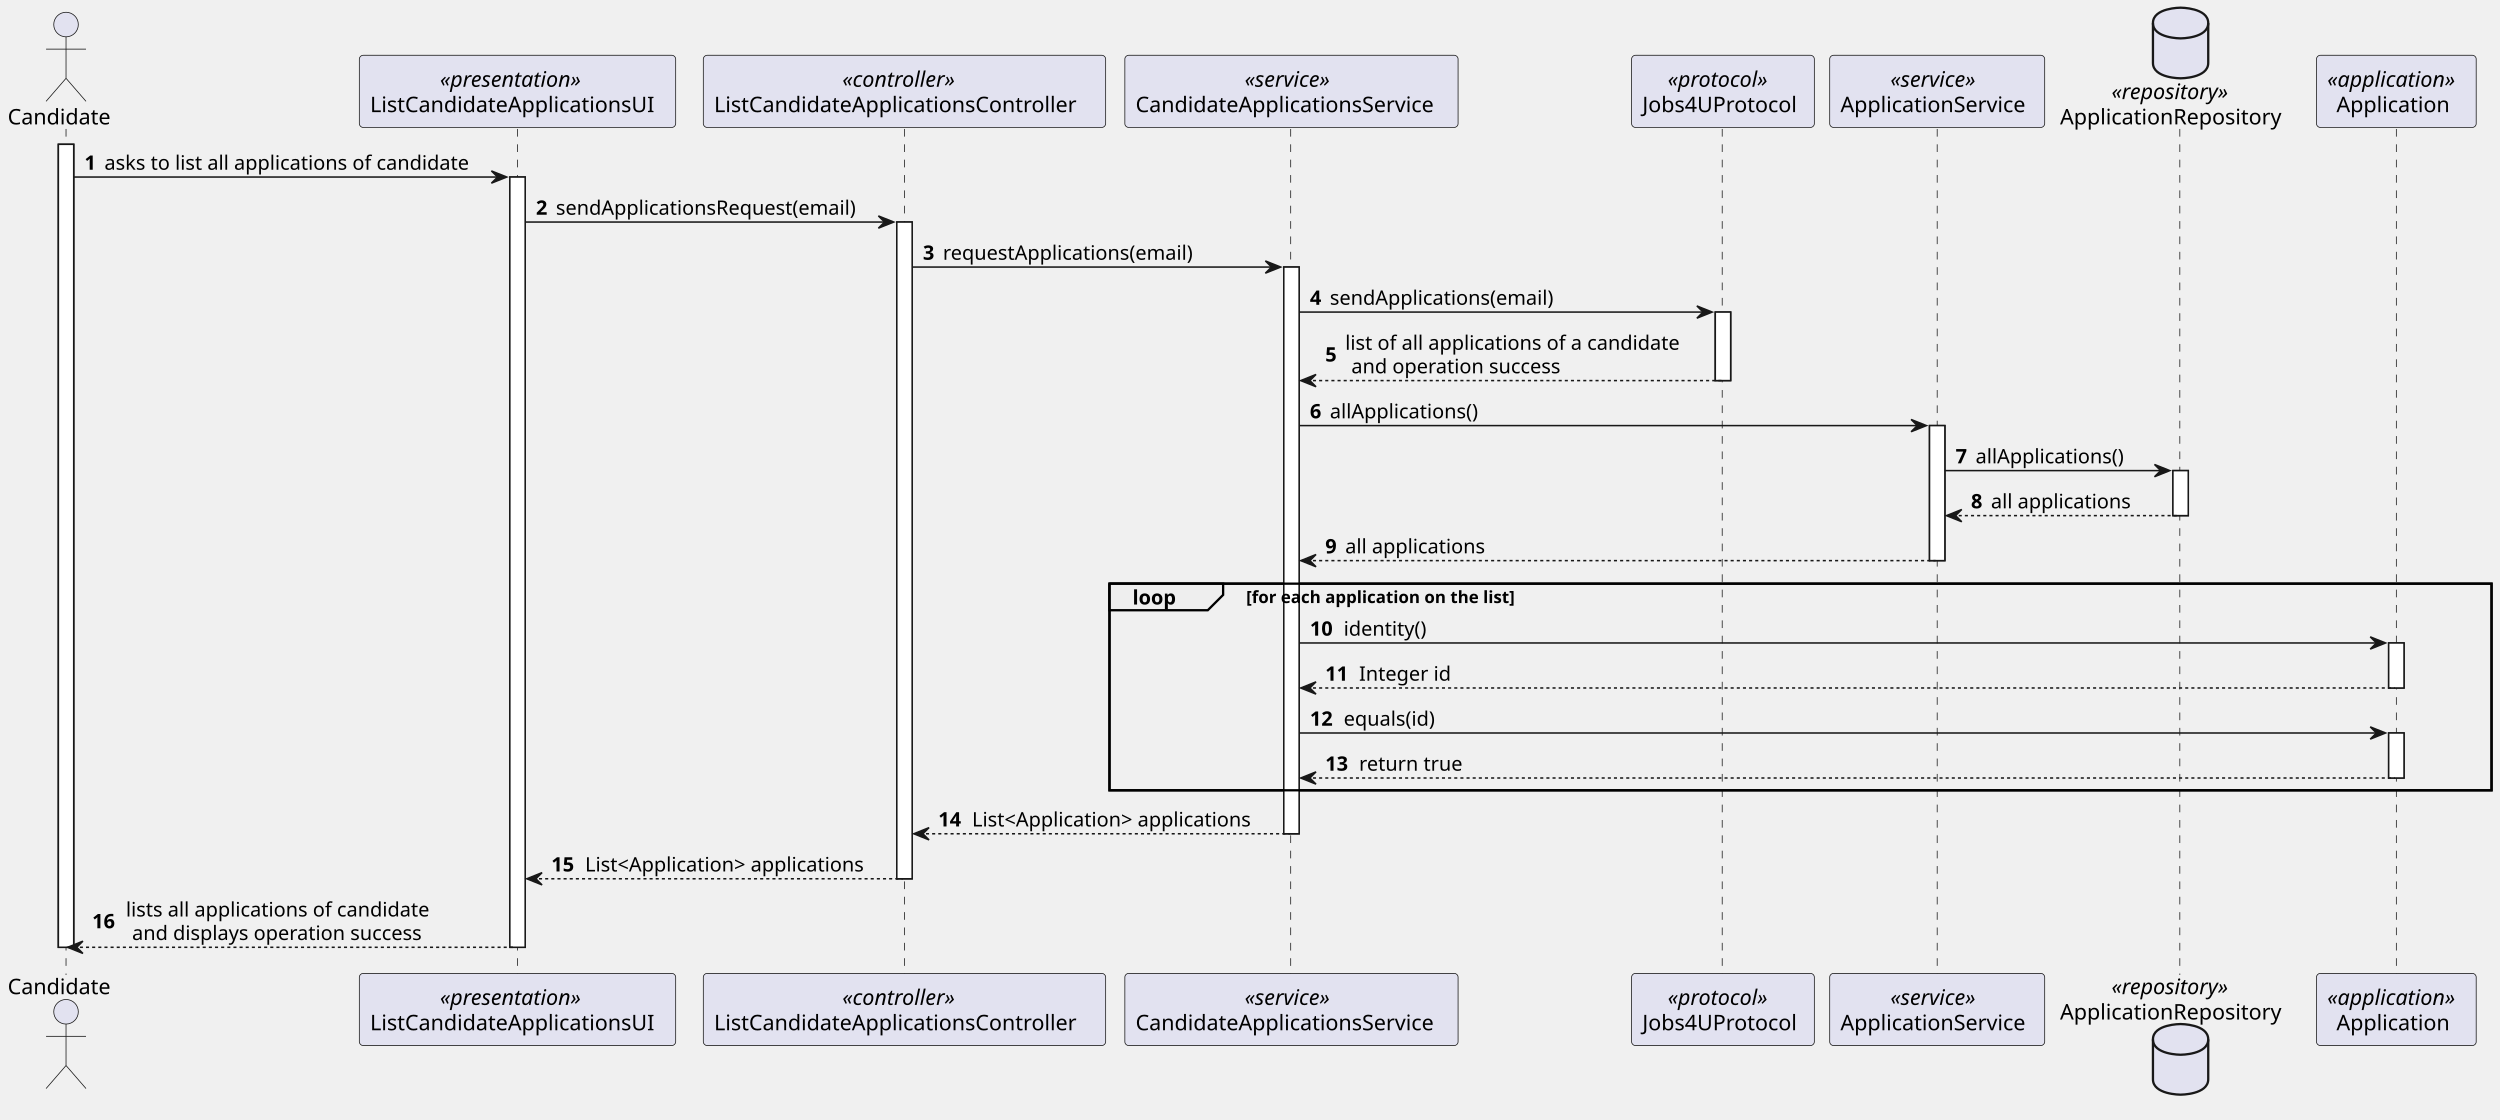
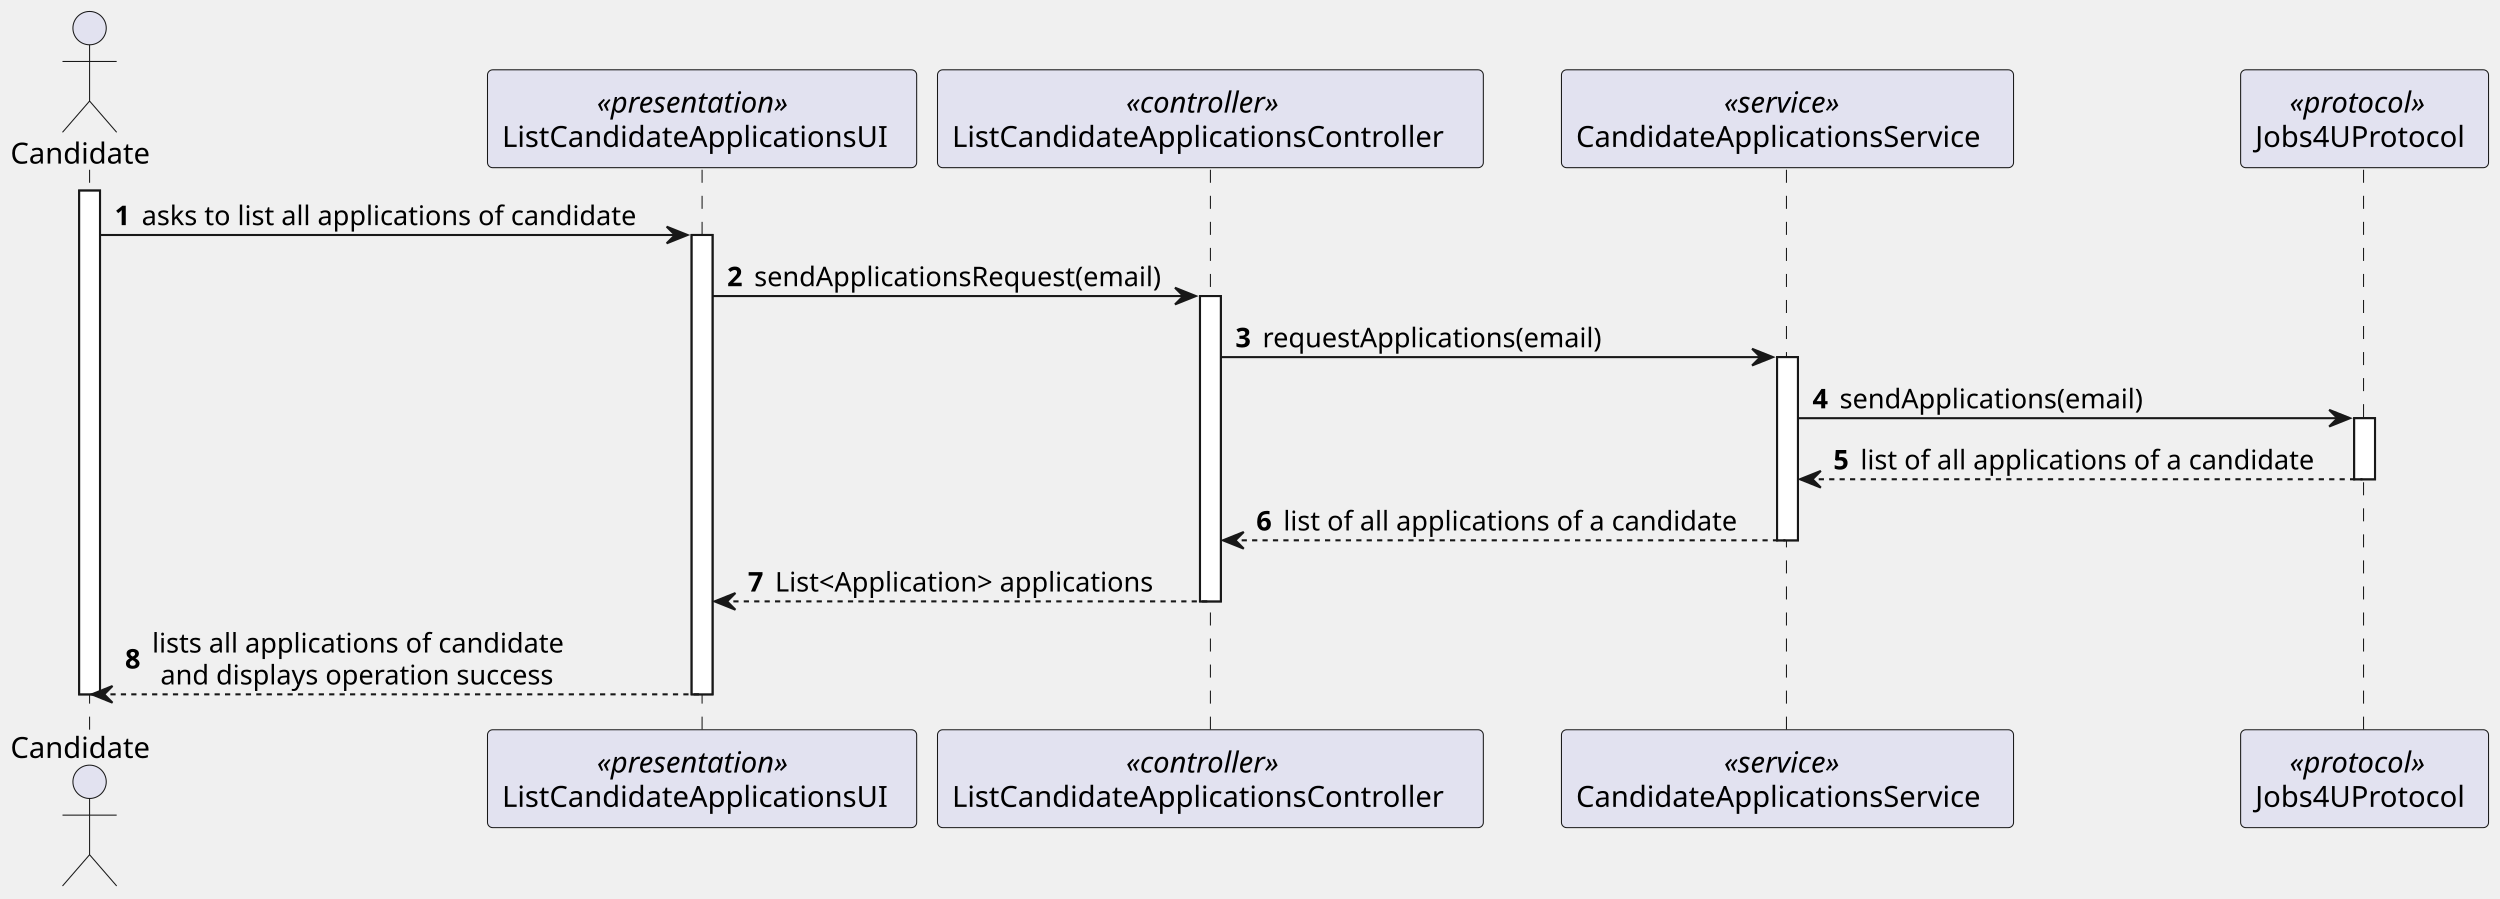
- <svg xmlns="http://www.w3.org/2000/svg" contentStyleType="text/css" height="729px" preserveAspectRatio="none" style="width:1628px;height:729px;background:#FFFFFF;" version="1.1" viewBox="0 0 1628 729" width="1628px" zoomAndPan="magnify">
+ <svg xmlns="http://www.w3.org/2000/svg" contentStyleType="text/css" height="345.6px" preserveAspectRatio="none" style="width:960px;height:345px;background:#FFFFFF;" version="1.1" viewBox="0 0 960 345" width="960px" zoomAndPan="magnify">
  <defs />
  <g>
-     <rect fill="#FFFFFF" height="522.9" style="stroke:#181818;stroke-width:1.0;" width="10" x="38" y="93.977" />
-     <rect fill="#FFFFFF" height="501.59" style="stroke:#181818;stroke-width:1.0;" width="10" x="332" y="115.287" />
-     <rect fill="#FFFFFF" height="427.658" style="stroke:#181818;stroke-width:1.0;" width="10" x="584" y="144.598" />
-     <rect fill="#FFFFFF" height="369.037" style="stroke:#181818;stroke-width:1.0;" width="10" x="836" y="173.908" />
-     <rect fill="#FFFFFF" height="44.621" style="stroke:#181818;stroke-width:1.0;" width="10" x="1117" y="203.219" />
-     <rect fill="#FFFFFF" height="87.932" style="stroke:#181818;stroke-width:1.0;" width="10" x="1256.5" y="277.15" />
-     <rect fill="#FFFFFF" height="29.311" style="stroke:#181818;stroke-width:1.0;" width="10" x="1415" y="306.461" />
-     <rect fill="#FFFFFF" height="29.311" style="stroke:#181818;stroke-width:1.0;" width="10" x="1555.5" y="418.703" />
-     <rect fill="#FFFFFF" height="29.311" style="stroke:#181818;stroke-width:1.0;" width="10" x="1555.5" y="477.324" />
-     <rect fill="none" height="134.553" style="stroke:#000000;stroke-width:1.5;" width="900" x="722.5" y="380.082" />
-     <line style="stroke:#181818;stroke-width:0.5;stroke-dasharray:5.0,5.0;" x1="43" x2="43" y1="83.977" y2="634.877" />
-     <line style="stroke:#181818;stroke-width:0.5;stroke-dasharray:5.0,5.0;" x1="337" x2="337" y1="83.977" y2="634.877" />
-     <line style="stroke:#181818;stroke-width:0.5;stroke-dasharray:5.0,5.0;" x1="589" x2="589" y1="83.977" y2="634.877" />
-     <line style="stroke:#181818;stroke-width:0.5;stroke-dasharray:5.0,5.0;" x1="840.5" x2="840.5" y1="83.977" y2="634.877" />
-     <line style="stroke:#181818;stroke-width:0.5;stroke-dasharray:5.0,5.0;" x1="1121.5" x2="1121.5" y1="83.977" y2="634.877" />
-     <line style="stroke:#181818;stroke-width:0.5;stroke-dasharray:5.0,5.0;" x1="1261.5" x2="1261.5" y1="83.977" y2="634.877" />
-     <line style="stroke:#181818;stroke-width:0.5;stroke-dasharray:5.0,5.0;" x1="1419.5" x2="1419.5" y1="83.977" y2="634.877" />
-     <line style="stroke:#181818;stroke-width:0.5;stroke-dasharray:5.0,5.0;" x1="1560.5" x2="1560.5" y1="83.977" y2="634.877" />
-     <text fill="#000000" font-family="sans-serif" font-size="14" lengthAdjust="spacing" textLength="70" x="5" y="81.023">Candidate</text>
-     <ellipse cx="43" cy="15.988" fill="#E2E2F0" rx="8" ry="8" style="stroke:#181818;stroke-width:0.5;" />
-     <path d="M43,23.988 L43,50.988 M30,31.988 L56,31.988 M43,50.988 L30,65.988 M43,50.988 L56,65.988 " fill="none" style="stroke:#181818;stroke-width:0.5;" />
-     <text fill="#000000" font-family="sans-serif" font-size="14" lengthAdjust="spacing" textLength="70" x="5" y="647.412">Candidate</text>
-     <ellipse cx="43" cy="658.865" fill="#E2E2F0" rx="8" ry="8" style="stroke:#181818;stroke-width:0.5;" />
-     <path d="M43,666.865 L43,693.865 M30,674.865 L56,674.865 M43,693.865 L30,708.865 M43,693.865 L56,708.865 " fill="none" style="stroke:#181818;stroke-width:0.5;" />
-     <rect fill="#E2E2F0" height="46.977" rx="2.5" ry="2.5" style="stroke:#181818;stroke-width:0.5;" width="206" x="234" y="36" />
-     <text fill="#000000" font-family="sans-serif" font-size="14" font-style="italic" lengthAdjust="spacing" textLength="101" x="286.5" y="56.535">«presentation»</text>
-     <text fill="#000000" font-family="sans-serif" font-size="14" lengthAdjust="spacing" textLength="192" x="241" y="73.023">ListCandidateApplicationsUI</text>
-     <rect fill="#E2E2F0" height="46.977" rx="2.5" ry="2.5" style="stroke:#181818;stroke-width:0.5;" width="206" x="234" y="633.877" />
-     <text fill="#000000" font-family="sans-serif" font-size="14" font-style="italic" lengthAdjust="spacing" textLength="101" x="286.5" y="654.412">«presentation»</text>
-     <text fill="#000000" font-family="sans-serif" font-size="14" lengthAdjust="spacing" textLength="192" x="241" y="670.9">ListCandidateApplicationsUI</text>
-     <rect fill="#E2E2F0" height="46.977" rx="2.5" ry="2.5" style="stroke:#181818;stroke-width:0.5;" width="262" x="458" y="36" />
-     <text fill="#000000" font-family="sans-serif" font-size="14" font-style="italic" lengthAdjust="spacing" textLength="81" x="548.5" y="56.535">«controller»</text>
-     <text fill="#000000" font-family="sans-serif" font-size="14" lengthAdjust="spacing" textLength="248" x="465" y="73.023">ListCandidateApplicationsController</text>
-     <rect fill="#E2E2F0" height="46.977" rx="2.5" ry="2.5" style="stroke:#181818;stroke-width:0.5;" width="262" x="458" y="633.877" />
-     <text fill="#000000" font-family="sans-serif" font-size="14" font-style="italic" lengthAdjust="spacing" textLength="81" x="548.5" y="654.412">«controller»</text>
-     <text fill="#000000" font-family="sans-serif" font-size="14" lengthAdjust="spacing" textLength="248" x="465" y="670.9">ListCandidateApplicationsController</text>
-     <rect fill="#E2E2F0" height="46.977" rx="2.5" ry="2.5" style="stroke:#181818;stroke-width:0.5;" width="217" x="732.5" y="36" />
-     <text fill="#000000" font-family="sans-serif" font-size="14" font-style="italic" lengthAdjust="spacing" textLength="61" x="810.5" y="56.535">«service»</text>
-     <text fill="#000000" font-family="sans-serif" font-size="14" lengthAdjust="spacing" textLength="203" x="739.5" y="73.023">CandidateApplicationsService</text>
-     <rect fill="#E2E2F0" height="46.977" rx="2.5" ry="2.5" style="stroke:#181818;stroke-width:0.5;" width="217" x="732.5" y="633.877" />
-     <text fill="#000000" font-family="sans-serif" font-size="14" font-style="italic" lengthAdjust="spacing" textLength="61" x="810.5" y="654.412">«service»</text>
-     <text fill="#000000" font-family="sans-serif" font-size="14" lengthAdjust="spacing" textLength="203" x="739.5" y="670.9">CandidateApplicationsService</text>
-     <rect fill="#E2E2F0" height="46.977" rx="2.5" ry="2.5" style="stroke:#181818;stroke-width:0.5;" width="119" x="1062.5" y="36" />
-     <text fill="#000000" font-family="sans-serif" font-size="14" font-style="italic" lengthAdjust="spacing" textLength="72" x="1086" y="56.535">«protocol»</text>
-     <text fill="#000000" font-family="sans-serif" font-size="14" lengthAdjust="spacing" textLength="105" x="1069.5" y="73.023">Jobs4UProtocol</text>
-     <rect fill="#E2E2F0" height="46.977" rx="2.5" ry="2.5" style="stroke:#181818;stroke-width:0.5;" width="119" x="1062.5" y="633.877" />
-     <text fill="#000000" font-family="sans-serif" font-size="14" font-style="italic" lengthAdjust="spacing" textLength="72" x="1086" y="654.412">«protocol»</text>
-     <text fill="#000000" font-family="sans-serif" font-size="14" lengthAdjust="spacing" textLength="105" x="1069.5" y="670.9">Jobs4UProtocol</text>
-     <rect fill="#E2E2F0" height="46.977" rx="2.5" ry="2.5" style="stroke:#181818;stroke-width:0.5;" width="140" x="1191.5" y="36" />
-     <text fill="#000000" font-family="sans-serif" font-size="14" font-style="italic" lengthAdjust="spacing" textLength="61" x="1231" y="56.535">«service»</text>
-     <text fill="#000000" font-family="sans-serif" font-size="14" lengthAdjust="spacing" textLength="126" x="1198.5" y="73.023">ApplicationService</text>
-     <rect fill="#E2E2F0" height="46.977" rx="2.5" ry="2.5" style="stroke:#181818;stroke-width:0.5;" width="140" x="1191.5" y="633.877" />
-     <text fill="#000000" font-family="sans-serif" font-size="14" font-style="italic" lengthAdjust="spacing" textLength="61" x="1231" y="654.412">«service»</text>
-     <text fill="#000000" font-family="sans-serif" font-size="14" lengthAdjust="spacing" textLength="126" x="1198.5" y="670.9">ApplicationService</text>
-     <text fill="#000000" font-family="sans-serif" font-size="14" font-style="italic" lengthAdjust="spacing" textLength="84" x="1375" y="64.535">«repository»</text>
-     <text fill="#000000" font-family="sans-serif" font-size="14" lengthAdjust="spacing" textLength="151" x="1341.5" y="81.023">ApplicationRepository</text>
-     <path d="M1402,15 C1402,5 1420,5 1420,5 C1420,5 1438,5 1438,15 L1438,41 C1438,51 1420,51 1420,51 C1420,51 1402,51 1402,41 L1402,15 " fill="#E2E2F0" style="stroke:#181818;stroke-width:1.5;" />
-     <path d="M1402,15 C1402,25 1420,25 1420,25 C1420,25 1438,25 1438,15 " fill="none" style="stroke:#181818;stroke-width:1.5;" />
-     <text fill="#000000" font-family="sans-serif" font-size="14" font-style="italic" lengthAdjust="spacing" textLength="84" x="1375" y="647.412">«repository»</text>
-     <text fill="#000000" font-family="sans-serif" font-size="14" lengthAdjust="spacing" textLength="151" x="1341.5" y="663.9">ApplicationRepository</text>
-     <path d="M1402,676.854 C1402,666.854 1420,666.854 1420,666.854 C1420,666.854 1438,666.854 1438,676.854 L1438,702.854 C1438,712.854 1420,712.854 1420,712.854 C1420,712.854 1402,712.854 1402,702.854 L1402,676.854 " fill="#E2E2F0" style="stroke:#181818;stroke-width:1.5;" />
-     <path d="M1402,676.854 C1402,686.854 1420,686.854 1420,686.854 C1420,686.854 1438,686.854 1438,676.854 " fill="none" style="stroke:#181818;stroke-width:1.5;" />
-     <rect fill="#E2E2F0" height="46.977" rx="2.5" ry="2.5" style="stroke:#181818;stroke-width:0.5;" width="104" x="1508.5" y="36" />
-     <text fill="#000000" font-family="sans-serif" font-size="14" font-style="italic" lengthAdjust="spacing" textLength="90" x="1515.5" y="56.535">«application»</text>
-     <text fill="#000000" font-family="sans-serif" font-size="14" lengthAdjust="spacing" textLength="78" x="1521.5" y="73.023">Application</text>
-     <rect fill="#E2E2F0" height="46.977" rx="2.5" ry="2.5" style="stroke:#181818;stroke-width:0.5;" width="104" x="1508.5" y="633.877" />
-     <text fill="#000000" font-family="sans-serif" font-size="14" font-style="italic" lengthAdjust="spacing" textLength="90" x="1515.5" y="654.412">«application»</text>
-     <text fill="#000000" font-family="sans-serif" font-size="14" lengthAdjust="spacing" textLength="78" x="1521.5" y="670.9">Application</text>
-     <rect fill="#FFFFFF" height="522.9" style="stroke:#181818;stroke-width:1.0;" width="10" x="38" y="93.977" />
-     <rect fill="#FFFFFF" height="501.59" style="stroke:#181818;stroke-width:1.0;" width="10" x="332" y="115.287" />
-     <rect fill="#FFFFFF" height="427.658" style="stroke:#181818;stroke-width:1.0;" width="10" x="584" y="144.598" />
-     <rect fill="#FFFFFF" height="369.037" style="stroke:#181818;stroke-width:1.0;" width="10" x="836" y="173.908" />
-     <rect fill="#FFFFFF" height="44.621" style="stroke:#181818;stroke-width:1.0;" width="10" x="1117" y="203.219" />
-     <rect fill="#FFFFFF" height="87.932" style="stroke:#181818;stroke-width:1.0;" width="10" x="1256.5" y="277.15" />
-     <rect fill="#FFFFFF" height="29.311" style="stroke:#181818;stroke-width:1.0;" width="10" x="1415" y="306.461" />
-     <rect fill="#FFFFFF" height="29.311" style="stroke:#181818;stroke-width:1.0;" width="10" x="1555.5" y="418.703" />
-     <rect fill="#FFFFFF" height="29.311" style="stroke:#181818;stroke-width:1.0;" width="10" x="1555.5" y="477.324" />
-     <polygon fill="#181818" points="320,111.287,330,115.287,320,119.287,324,115.287" style="stroke:#181818;stroke-width:1.0;" />
-     <line style="stroke:#181818;stroke-width:1.0;" x1="48" x2="326" y1="115.287" y2="115.287" />
-     <text fill="#000000" font-family="sans-serif" font-size="13" font-weight="bold" lengthAdjust="spacing" textLength="9" x="55" y="110.545">1</text>
-     <text fill="#000000" font-family="sans-serif" font-size="13" lengthAdjust="spacing" textLength="252" x="68" y="110.545">asks to list all applications of candidate</text>
-     <polygon fill="#181818" points="572,140.598,582,144.598,572,148.598,576,144.598" style="stroke:#181818;stroke-width:1.0;" />
-     <line style="stroke:#181818;stroke-width:1.0;" x1="342" x2="578" y1="144.598" y2="144.598" />
-     <text fill="#000000" font-family="sans-serif" font-size="13" font-weight="bold" lengthAdjust="spacing" textLength="9" x="349" y="139.856">2</text>
-     <text fill="#000000" font-family="sans-serif" font-size="13" lengthAdjust="spacing" textLength="201" x="362" y="139.856">sendApplicationsRequest(email)</text>
-     <polygon fill="#181818" points="824,169.908,834,173.908,824,177.908,828,173.908" style="stroke:#181818;stroke-width:1.0;" />
-     <line style="stroke:#181818;stroke-width:1.0;" x1="594" x2="830" y1="173.908" y2="173.908" />
-     <text fill="#000000" font-family="sans-serif" font-size="13" font-weight="bold" lengthAdjust="spacing" textLength="9" x="601" y="169.166">3</text>
-     <text fill="#000000" font-family="sans-serif" font-size="13" lengthAdjust="spacing" textLength="168" x="614" y="169.166">requestApplications(email)</text>
-     <polygon fill="#181818" points="1105,199.219,1115,203.219,1105,207.219,1109,203.219" style="stroke:#181818;stroke-width:1.0;" />
-     <line style="stroke:#181818;stroke-width:1.0;" x1="846" x2="1111" y1="203.219" y2="203.219" />
-     <text fill="#000000" font-family="sans-serif" font-size="13" font-weight="bold" lengthAdjust="spacing" textLength="9" x="853" y="198.477">4</text>
-     <text fill="#000000" font-family="sans-serif" font-size="13" lengthAdjust="spacing" textLength="151" x="866" y="198.477">sendApplications(email)</text>
-     <polygon fill="#181818" points="857,243.84,847,247.84,857,251.84,853,247.84" style="stroke:#181818;stroke-width:1.0;" />
-     <line style="stroke:#181818;stroke-width:1.0;stroke-dasharray:2.0,2.0;" x1="851" x2="1121" y1="247.84" y2="247.84" />
-     <text fill="#000000" font-family="sans-serif" font-size="13" font-weight="bold" lengthAdjust="spacing" textLength="9" x="863" y="235.442">5</text>
-     <text fill="#000000" font-family="sans-serif" font-size="13" lengthAdjust="spacing" textLength="230" x="876" y="227.787">list of all applications of a candidate</text>
-     <text fill="#000000" font-family="sans-serif" font-size="13" lengthAdjust="spacing" textLength="141" x="880" y="243.098">and operation success</text>
-     <polygon fill="#181818" points="1244.5,273.15,1254.5,277.15,1244.5,281.15,1248.5,277.15" style="stroke:#181818;stroke-width:1.0;" />
-     <line style="stroke:#181818;stroke-width:1.0;" x1="846" x2="1250.5" y1="277.15" y2="277.15" />
-     <text fill="#000000" font-family="sans-serif" font-size="13" font-weight="bold" lengthAdjust="spacing" textLength="9" x="853" y="272.408">6</text>
-     <text fill="#000000" font-family="sans-serif" font-size="13" lengthAdjust="spacing" textLength="102" x="866" y="272.408">allApplications()</text>
-     <polygon fill="#181818" points="1403,302.461,1413,306.461,1403,310.461,1407,306.461" style="stroke:#181818;stroke-width:1.0;" />
-     <line style="stroke:#181818;stroke-width:1.0;" x1="1266.5" x2="1409" y1="306.461" y2="306.461" />
-     <text fill="#000000" font-family="sans-serif" font-size="13" font-weight="bold" lengthAdjust="spacing" textLength="9" x="1273.5" y="301.719">7</text>
-     <text fill="#000000" font-family="sans-serif" font-size="13" lengthAdjust="spacing" textLength="102" x="1286.5" y="301.719">allApplications()</text>
-     <polygon fill="#181818" points="1277.5,331.772,1267.5,335.772,1277.5,339.772,1273.5,335.772" style="stroke:#181818;stroke-width:1.0;" />
-     <line style="stroke:#181818;stroke-width:1.0;stroke-dasharray:2.0,2.0;" x1="1271.5" x2="1419" y1="335.772" y2="335.772" />
-     <text fill="#000000" font-family="sans-serif" font-size="13" font-weight="bold" lengthAdjust="spacing" textLength="9" x="1283.5" y="331.029">8</text>
-     <text fill="#000000" font-family="sans-serif" font-size="13" lengthAdjust="spacing" textLength="96" x="1296.5" y="331.029">all applications</text>
-     <polygon fill="#181818" points="857,361.082,847,365.082,857,369.082,853,365.082" style="stroke:#181818;stroke-width:1.0;" />
-     <line style="stroke:#181818;stroke-width:1.0;stroke-dasharray:2.0,2.0;" x1="851" x2="1260.5" y1="365.082" y2="365.082" />
-     <text fill="#000000" font-family="sans-serif" font-size="13" font-weight="bold" lengthAdjust="spacing" textLength="9" x="863" y="360.34">9</text>
-     <text fill="#000000" font-family="sans-serif" font-size="13" lengthAdjust="spacing" textLength="96" x="876" y="360.34">all applications</text>
-     <path d="M722.5,380.082 L796.5,380.082 L796.5,387.393 L786.5,397.393 L722.5,397.393 L722.5,380.082 " fill="#EEEEEE" style="stroke:#000000;stroke-width:1.5;" />
-     <rect fill="none" height="134.553" style="stroke:#000000;stroke-width:1.5;" width="900" x="722.5" y="380.082" />
-     <text fill="#000000" font-family="sans-serif" font-size="13" font-weight="bold" lengthAdjust="spacing" textLength="29" x="737.5" y="393.65">loop</text>
-     <text fill="#000000" font-family="sans-serif" font-size="11" font-weight="bold" lengthAdjust="spacing" textLength="181" x="811.5" y="392.717">[for each application on the list]</text>
-     <polygon fill="#181818" points="1543.5,414.703,1553.5,418.703,1543.5,422.703,1547.5,418.703" style="stroke:#181818;stroke-width:1.0;" />
-     <line style="stroke:#181818;stroke-width:1.0;" x1="846" x2="1549.5" y1="418.703" y2="418.703" />
-     <text fill="#000000" font-family="sans-serif" font-size="13" font-weight="bold" lengthAdjust="spacing" textLength="18" x="853" y="413.961">10</text>
-     <text fill="#000000" font-family="sans-serif" font-size="13" lengthAdjust="spacing" textLength="56" x="875" y="413.961">identity()</text>
-     <polygon fill="#181818" points="857,444.014,847,448.014,857,452.014,853,448.014" style="stroke:#181818;stroke-width:1.0;" />
-     <line style="stroke:#181818;stroke-width:1.0;stroke-dasharray:2.0,2.0;" x1="851" x2="1559.5" y1="448.014" y2="448.014" />
-     <text fill="#000000" font-family="sans-serif" font-size="13" font-weight="bold" lengthAdjust="spacing" textLength="18" x="863" y="443.272">11</text>
-     <text fill="#000000" font-family="sans-serif" font-size="13" lengthAdjust="spacing" textLength="60" x="885" y="443.272">Integer id</text>
-     <polygon fill="#181818" points="1543.5,473.324,1553.5,477.324,1543.5,481.324,1547.5,477.324" style="stroke:#181818;stroke-width:1.0;" />
-     <line style="stroke:#181818;stroke-width:1.0;" x1="846" x2="1549.5" y1="477.324" y2="477.324" />
-     <text fill="#000000" font-family="sans-serif" font-size="13" font-weight="bold" lengthAdjust="spacing" textLength="18" x="853" y="472.582">12</text>
-     <text fill="#000000" font-family="sans-serif" font-size="13" lengthAdjust="spacing" textLength="61" x="875" y="472.582">equals(id)</text>
-     <polygon fill="#181818" points="857,502.635,847,506.635,857,510.635,853,506.635" style="stroke:#181818;stroke-width:1.0;" />
-     <line style="stroke:#181818;stroke-width:1.0;stroke-dasharray:2.0,2.0;" x1="851" x2="1559.5" y1="506.635" y2="506.635" />
-     <text fill="#000000" font-family="sans-serif" font-size="13" font-weight="bold" lengthAdjust="spacing" textLength="18" x="863" y="501.893">13</text>
-     <text fill="#000000" font-family="sans-serif" font-size="13" lengthAdjust="spacing" textLength="67" x="885" y="501.893">return true</text>
-     <polygon fill="#181818" points="605,538.945,595,542.945,605,546.945,601,542.945" style="stroke:#181818;stroke-width:1.0;" />
-     <line style="stroke:#181818;stroke-width:1.0;stroke-dasharray:2.0,2.0;" x1="599" x2="840" y1="542.945" y2="542.945" />
-     <text fill="#000000" font-family="sans-serif" font-size="13" font-weight="bold" lengthAdjust="spacing" textLength="18" x="611" y="538.203">14</text>
-     <text fill="#000000" font-family="sans-serif" font-size="13" lengthAdjust="spacing" textLength="196" x="633" y="538.203">List&lt;Application&gt; applications</text>
-     <polygon fill="#181818" points="353,568.256,343,572.256,353,576.256,349,572.256" style="stroke:#181818;stroke-width:1.0;" />
-     <line style="stroke:#181818;stroke-width:1.0;stroke-dasharray:2.0,2.0;" x1="347" x2="588" y1="572.256" y2="572.256" />
-     <text fill="#000000" font-family="sans-serif" font-size="13" font-weight="bold" lengthAdjust="spacing" textLength="18" x="359" y="567.514">15</text>
-     <text fill="#000000" font-family="sans-serif" font-size="13" lengthAdjust="spacing" textLength="196" x="381" y="567.514">List&lt;Application&gt; applications</text>
-     <polygon fill="#181818" points="54,612.877,44,616.877,54,620.877,50,616.877" style="stroke:#181818;stroke-width:1.0;" />
-     <line style="stroke:#181818;stroke-width:1.0;stroke-dasharray:2.0,2.0;" x1="48" x2="336" y1="616.877" y2="616.877" />
-     <text fill="#000000" font-family="sans-serif" font-size="13" font-weight="bold" lengthAdjust="spacing" textLength="18" x="60" y="604.48">16</text>
-     <text fill="#000000" font-family="sans-serif" font-size="13" lengthAdjust="spacing" textLength="209" x="82" y="596.824">lists all applications of candidate</text>
-     <text fill="#000000" font-family="sans-serif" font-size="13" lengthAdjust="spacing" textLength="197" x="86" y="612.135">and displays operation success</text>
+     <rect fill="#FFFFFF" height="193.436" style="stroke:#181818;stroke-width:0.8;" width="8" x="30.4" y="73.191" />
+     <rect fill="#FFFFFF" height="176.387" style="stroke:#181818;stroke-width:0.8;" width="8" x="265.6" y="90.239" />
+     <rect fill="#FFFFFF" height="117.242" style="stroke:#181818;stroke-width:0.8;" width="8" x="460.8" y="113.688" />
+     <rect fill="#FFFFFF" height="70.345" style="stroke:#181818;stroke-width:0.8;" width="8" x="682.4" y="137.136" />
+     <rect fill="#FFFFFF" height="23.448" style="stroke:#181818;stroke-width:0.8;" width="8" x="904" y="160.584" />
+     <line style="stroke:#181818;stroke-width:0.4;stroke-dasharray:5.0,5.0;" x1="34.4" x2="34.4" y1="65.191" y2="281.027" />
+     <line style="stroke:#181818;stroke-width:0.4;stroke-dasharray:5.0,5.0;" x1="269.6" x2="269.6" y1="65.191" y2="281.027" />
+     <line style="stroke:#181818;stroke-width:0.4;stroke-dasharray:5.0,5.0;" x1="464.8" x2="464.8" y1="65.191" y2="281.027" />
+     <line style="stroke:#181818;stroke-width:0.4;stroke-dasharray:5.0,5.0;" x1="686" x2="686" y1="65.191" y2="281.027" />
+     <line style="stroke:#181818;stroke-width:0.4;stroke-dasharray:5.0,5.0;" x1="907.6" x2="907.6" y1="65.191" y2="281.027" />
+     <text fill="#000000" font-family="sans-serif" font-size="11.2" lengthAdjust="spacing" textLength="56" x="4" y="62.828">Candidate</text>
+     <ellipse cx="34.4" cy="10.8" fill="#E2E2F0" rx="6.4" ry="6.4" style="stroke:#181818;stroke-width:0.4;" />
+     <path d="M34.4,17.2 L34.4,38.8 M24,23.6 L44.8,23.6 M34.4,38.8 L24,50.8 M34.4,38.8 L44.8,50.8 " fill="none" style="stroke:#181818;stroke-width:0.4;" />
+     <text fill="#000000" font-family="sans-serif" font-size="11.2" lengthAdjust="spacing" textLength="56" x="4" y="291.055">Candidate</text>
+     <ellipse cx="34.4" cy="300.217" fill="#E2E2F0" rx="6.4" ry="6.4" style="stroke:#181818;stroke-width:0.4;" />
+     <path d="M34.4,306.617 L34.4,328.217 M24,313.017 L44.8,313.017 M34.4,328.217 L24,340.217 M34.4,328.217 L44.8,340.217 " fill="none" style="stroke:#181818;stroke-width:0.4;" />
+     <rect fill="#E2E2F0" height="37.581" rx="2" ry="2" style="stroke:#181818;stroke-width:0.4;" width="164.8" x="187.2" y="26.809" />
+     <text fill="#000000" font-family="sans-serif" font-size="11.2" font-style="italic" lengthAdjust="spacing" textLength="80.8" x="229.2" y="43.237">«presentation»</text>
+     <text fill="#000000" font-family="sans-serif" font-size="11.2" lengthAdjust="spacing" textLength="153.6" x="192.8" y="56.428">ListCandidateApplicationsUI</text>
+     <rect fill="#E2E2F0" height="37.581" rx="2" ry="2" style="stroke:#181818;stroke-width:0.4;" width="164.8" x="187.2" y="280.227" />
+     <text fill="#000000" font-family="sans-serif" font-size="11.2" font-style="italic" lengthAdjust="spacing" textLength="80.8" x="229.2" y="296.655">«presentation»</text>
+     <text fill="#000000" font-family="sans-serif" font-size="11.2" lengthAdjust="spacing" textLength="153.6" x="192.8" y="309.845">ListCandidateApplicationsUI</text>
+     <rect fill="#E2E2F0" height="37.581" rx="2" ry="2" style="stroke:#181818;stroke-width:0.4;" width="209.6" x="360" y="26.809" />
+     <text fill="#000000" font-family="sans-serif" font-size="11.2" font-style="italic" lengthAdjust="spacing" textLength="64.8" x="432.4" y="43.237">«controller»</text>
+     <text fill="#000000" font-family="sans-serif" font-size="11.2" lengthAdjust="spacing" textLength="198.4" x="365.6" y="56.428">ListCandidateApplicationsController</text>
+     <rect fill="#E2E2F0" height="37.581" rx="2" ry="2" style="stroke:#181818;stroke-width:0.4;" width="209.6" x="360" y="280.227" />
+     <text fill="#000000" font-family="sans-serif" font-size="11.2" font-style="italic" lengthAdjust="spacing" textLength="64.8" x="432.4" y="296.655">«controller»</text>
+     <text fill="#000000" font-family="sans-serif" font-size="11.2" lengthAdjust="spacing" textLength="198.4" x="365.6" y="309.845">ListCandidateApplicationsController</text>
+     <rect fill="#E2E2F0" height="37.581" rx="2" ry="2" style="stroke:#181818;stroke-width:0.4;" width="173.6" x="599.6" y="26.809" />
+     <text fill="#000000" font-family="sans-serif" font-size="11.2" font-style="italic" lengthAdjust="spacing" textLength="48.8" x="662" y="43.237">«service»</text>
+     <text fill="#000000" font-family="sans-serif" font-size="11.2" lengthAdjust="spacing" textLength="162.4" x="605.2" y="56.428">CandidateApplicationsService</text>
+     <rect fill="#E2E2F0" height="37.581" rx="2" ry="2" style="stroke:#181818;stroke-width:0.4;" width="173.6" x="599.6" y="280.227" />
+     <text fill="#000000" font-family="sans-serif" font-size="11.2" font-style="italic" lengthAdjust="spacing" textLength="48.8" x="662" y="296.655">«service»</text>
+     <text fill="#000000" font-family="sans-serif" font-size="11.2" lengthAdjust="spacing" textLength="162.4" x="605.2" y="309.845">CandidateApplicationsService</text>
+     <rect fill="#E2E2F0" height="37.581" rx="2" ry="2" style="stroke:#181818;stroke-width:0.4;" width="95.2" x="860.4" y="26.809" />
+     <text fill="#000000" font-family="sans-serif" font-size="11.2" font-style="italic" lengthAdjust="spacing" textLength="57.6" x="879.2" y="43.237">«protocol»</text>
+     <text fill="#000000" font-family="sans-serif" font-size="11.2" lengthAdjust="spacing" textLength="84" x="866" y="56.428">Jobs4UProtocol</text>
+     <rect fill="#E2E2F0" height="37.581" rx="2" ry="2" style="stroke:#181818;stroke-width:0.4;" width="95.2" x="860.4" y="280.227" />
+     <text fill="#000000" font-family="sans-serif" font-size="11.2" font-style="italic" lengthAdjust="spacing" textLength="57.6" x="879.2" y="296.655">«protocol»</text>
+     <text fill="#000000" font-family="sans-serif" font-size="11.2" lengthAdjust="spacing" textLength="84" x="866" y="309.845">Jobs4UProtocol</text>
+     <rect fill="#FFFFFF" height="193.436" style="stroke:#181818;stroke-width:0.8;" width="8" x="30.4" y="73.191" />
+     <rect fill="#FFFFFF" height="176.387" style="stroke:#181818;stroke-width:0.8;" width="8" x="265.6" y="90.239" />
+     <rect fill="#FFFFFF" height="117.242" style="stroke:#181818;stroke-width:0.8;" width="8" x="460.8" y="113.688" />
+     <rect fill="#FFFFFF" height="70.345" style="stroke:#181818;stroke-width:0.8;" width="8" x="682.4" y="137.136" />
+     <rect fill="#FFFFFF" height="23.448" style="stroke:#181818;stroke-width:0.8;" width="8" x="904" y="160.584" />
+     <polygon fill="#181818" points="256,87.039,264,90.239,256,93.439,259.2,90.239" style="stroke:#181818;stroke-width:0.8;" />
+     <line style="stroke:#181818;stroke-width:0.8;" x1="38.4" x2="260.8" y1="90.239" y2="90.239" />
+     <text fill="#000000" font-family="sans-serif" font-size="10.4" font-weight="bold" lengthAdjust="spacing" textLength="7.2" x="44" y="86.445">1</text>
+     <text fill="#000000" font-family="sans-serif" font-size="10.4" lengthAdjust="spacing" textLength="201.6" x="54.4" y="86.445">asks to list all applications of candidate</text>
+     <polygon fill="#181818" points="451.2,110.487,459.2,113.688,451.2,116.888,454.4,113.688" style="stroke:#181818;stroke-width:0.8;" />
+     <line style="stroke:#181818;stroke-width:0.8;" x1="273.6" x2="456" y1="113.688" y2="113.688" />
+     <text fill="#000000" font-family="sans-serif" font-size="10.4" font-weight="bold" lengthAdjust="spacing" textLength="7.2" x="279.2" y="109.894">2</text>
+     <text fill="#000000" font-family="sans-serif" font-size="10.4" lengthAdjust="spacing" textLength="160.8" x="289.6" y="109.894">sendApplicationsRequest(email)</text>
+     <polygon fill="#181818" points="672.8,133.936,680.8,137.136,672.8,140.336,676,137.136" style="stroke:#181818;stroke-width:0.8;" />
+     <line style="stroke:#181818;stroke-width:0.8;" x1="468.8" x2="677.6" y1="137.136" y2="137.136" />
+     <text fill="#000000" font-family="sans-serif" font-size="10.4" font-weight="bold" lengthAdjust="spacing" textLength="7.2" x="474.4" y="133.342">3</text>
+     <text fill="#000000" font-family="sans-serif" font-size="10.4" lengthAdjust="spacing" textLength="134.4" x="484.8" y="133.342">requestApplications(email)</text>
+     <polygon fill="#181818" points="894.4,157.384,902.4,160.584,894.4,163.784,897.6,160.584" style="stroke:#181818;stroke-width:0.8;" />
+     <line style="stroke:#181818;stroke-width:0.8;" x1="690.4" x2="899.2" y1="160.584" y2="160.584" />
+     <text fill="#000000" font-family="sans-serif" font-size="10.4" font-weight="bold" lengthAdjust="spacing" textLength="7.2" x="696" y="156.791">4</text>
+     <text fill="#000000" font-family="sans-serif" font-size="10.4" lengthAdjust="spacing" textLength="120.8" x="706.4" y="156.791">sendApplications(email)</text>
+     <polygon fill="#181818" points="699.2,180.833,691.2,184.033,699.2,187.233,696,184.033" style="stroke:#181818;stroke-width:0.8;" />
+     <line style="stroke:#181818;stroke-width:0.8;stroke-dasharray:2.0,2.0;" x1="694.4" x2="907.2" y1="184.033" y2="184.033" />
+     <text fill="#000000" font-family="sans-serif" font-size="10.4" font-weight="bold" lengthAdjust="spacing" textLength="7.2" x="704" y="180.239">5</text>
+     <text fill="#000000" font-family="sans-serif" font-size="10.4" lengthAdjust="spacing" textLength="184" x="714.4" y="180.239">list of all applications of a candidate</text>
+     <polygon fill="#181818" points="477.6,204.281,469.6,207.481,477.6,210.681,474.4,207.481" style="stroke:#181818;stroke-width:0.8;" />
+     <line style="stroke:#181818;stroke-width:0.8;stroke-dasharray:2.0,2.0;" x1="472.8" x2="685.6" y1="207.481" y2="207.481" />
+     <text fill="#000000" font-family="sans-serif" font-size="10.4" font-weight="bold" lengthAdjust="spacing" textLength="7.2" x="482.4" y="203.688">6</text>
+     <text fill="#000000" font-family="sans-serif" font-size="10.4" lengthAdjust="spacing" textLength="184" x="492.8" y="203.688">list of all applications of a candidate</text>
+     <polygon fill="#181818" points="282.4,227.73,274.4,230.93,282.4,234.13,279.2,230.93" style="stroke:#181818;stroke-width:0.8;" />
+     <line style="stroke:#181818;stroke-width:0.8;stroke-dasharray:2.0,2.0;" x1="277.6" x2="464" y1="230.93" y2="230.93" />
+     <text fill="#000000" font-family="sans-serif" font-size="10.4" font-weight="bold" lengthAdjust="spacing" textLength="7.2" x="287.2" y="227.136">7</text>
+     <text fill="#000000" font-family="sans-serif" font-size="10.4" lengthAdjust="spacing" textLength="156.8" x="297.6" y="227.136">List&lt;Application&gt; applications</text>
+     <polygon fill="#181818" points="43.2,263.427,35.2,266.627,43.2,269.827,40,266.627" style="stroke:#181818;stroke-width:0.8;" />
+     <line style="stroke:#181818;stroke-width:0.8;stroke-dasharray:2.0,2.0;" x1="38.4" x2="268.8" y1="266.627" y2="266.627" />
+     <text fill="#000000" font-family="sans-serif" font-size="10.4" font-weight="bold" lengthAdjust="spacing" textLength="7.2" x="48" y="256.709">8</text>
+     <text fill="#000000" font-family="sans-serif" font-size="10.4" lengthAdjust="spacing" textLength="167.2" x="58.4" y="250.584">lists all applications of candidate</text>
+     <text fill="#000000" font-family="sans-serif" font-size="10.4" lengthAdjust="spacing" textLength="157.6" x="61.6" y="262.833">and displays operation success</text>
  </g>
</svg>
